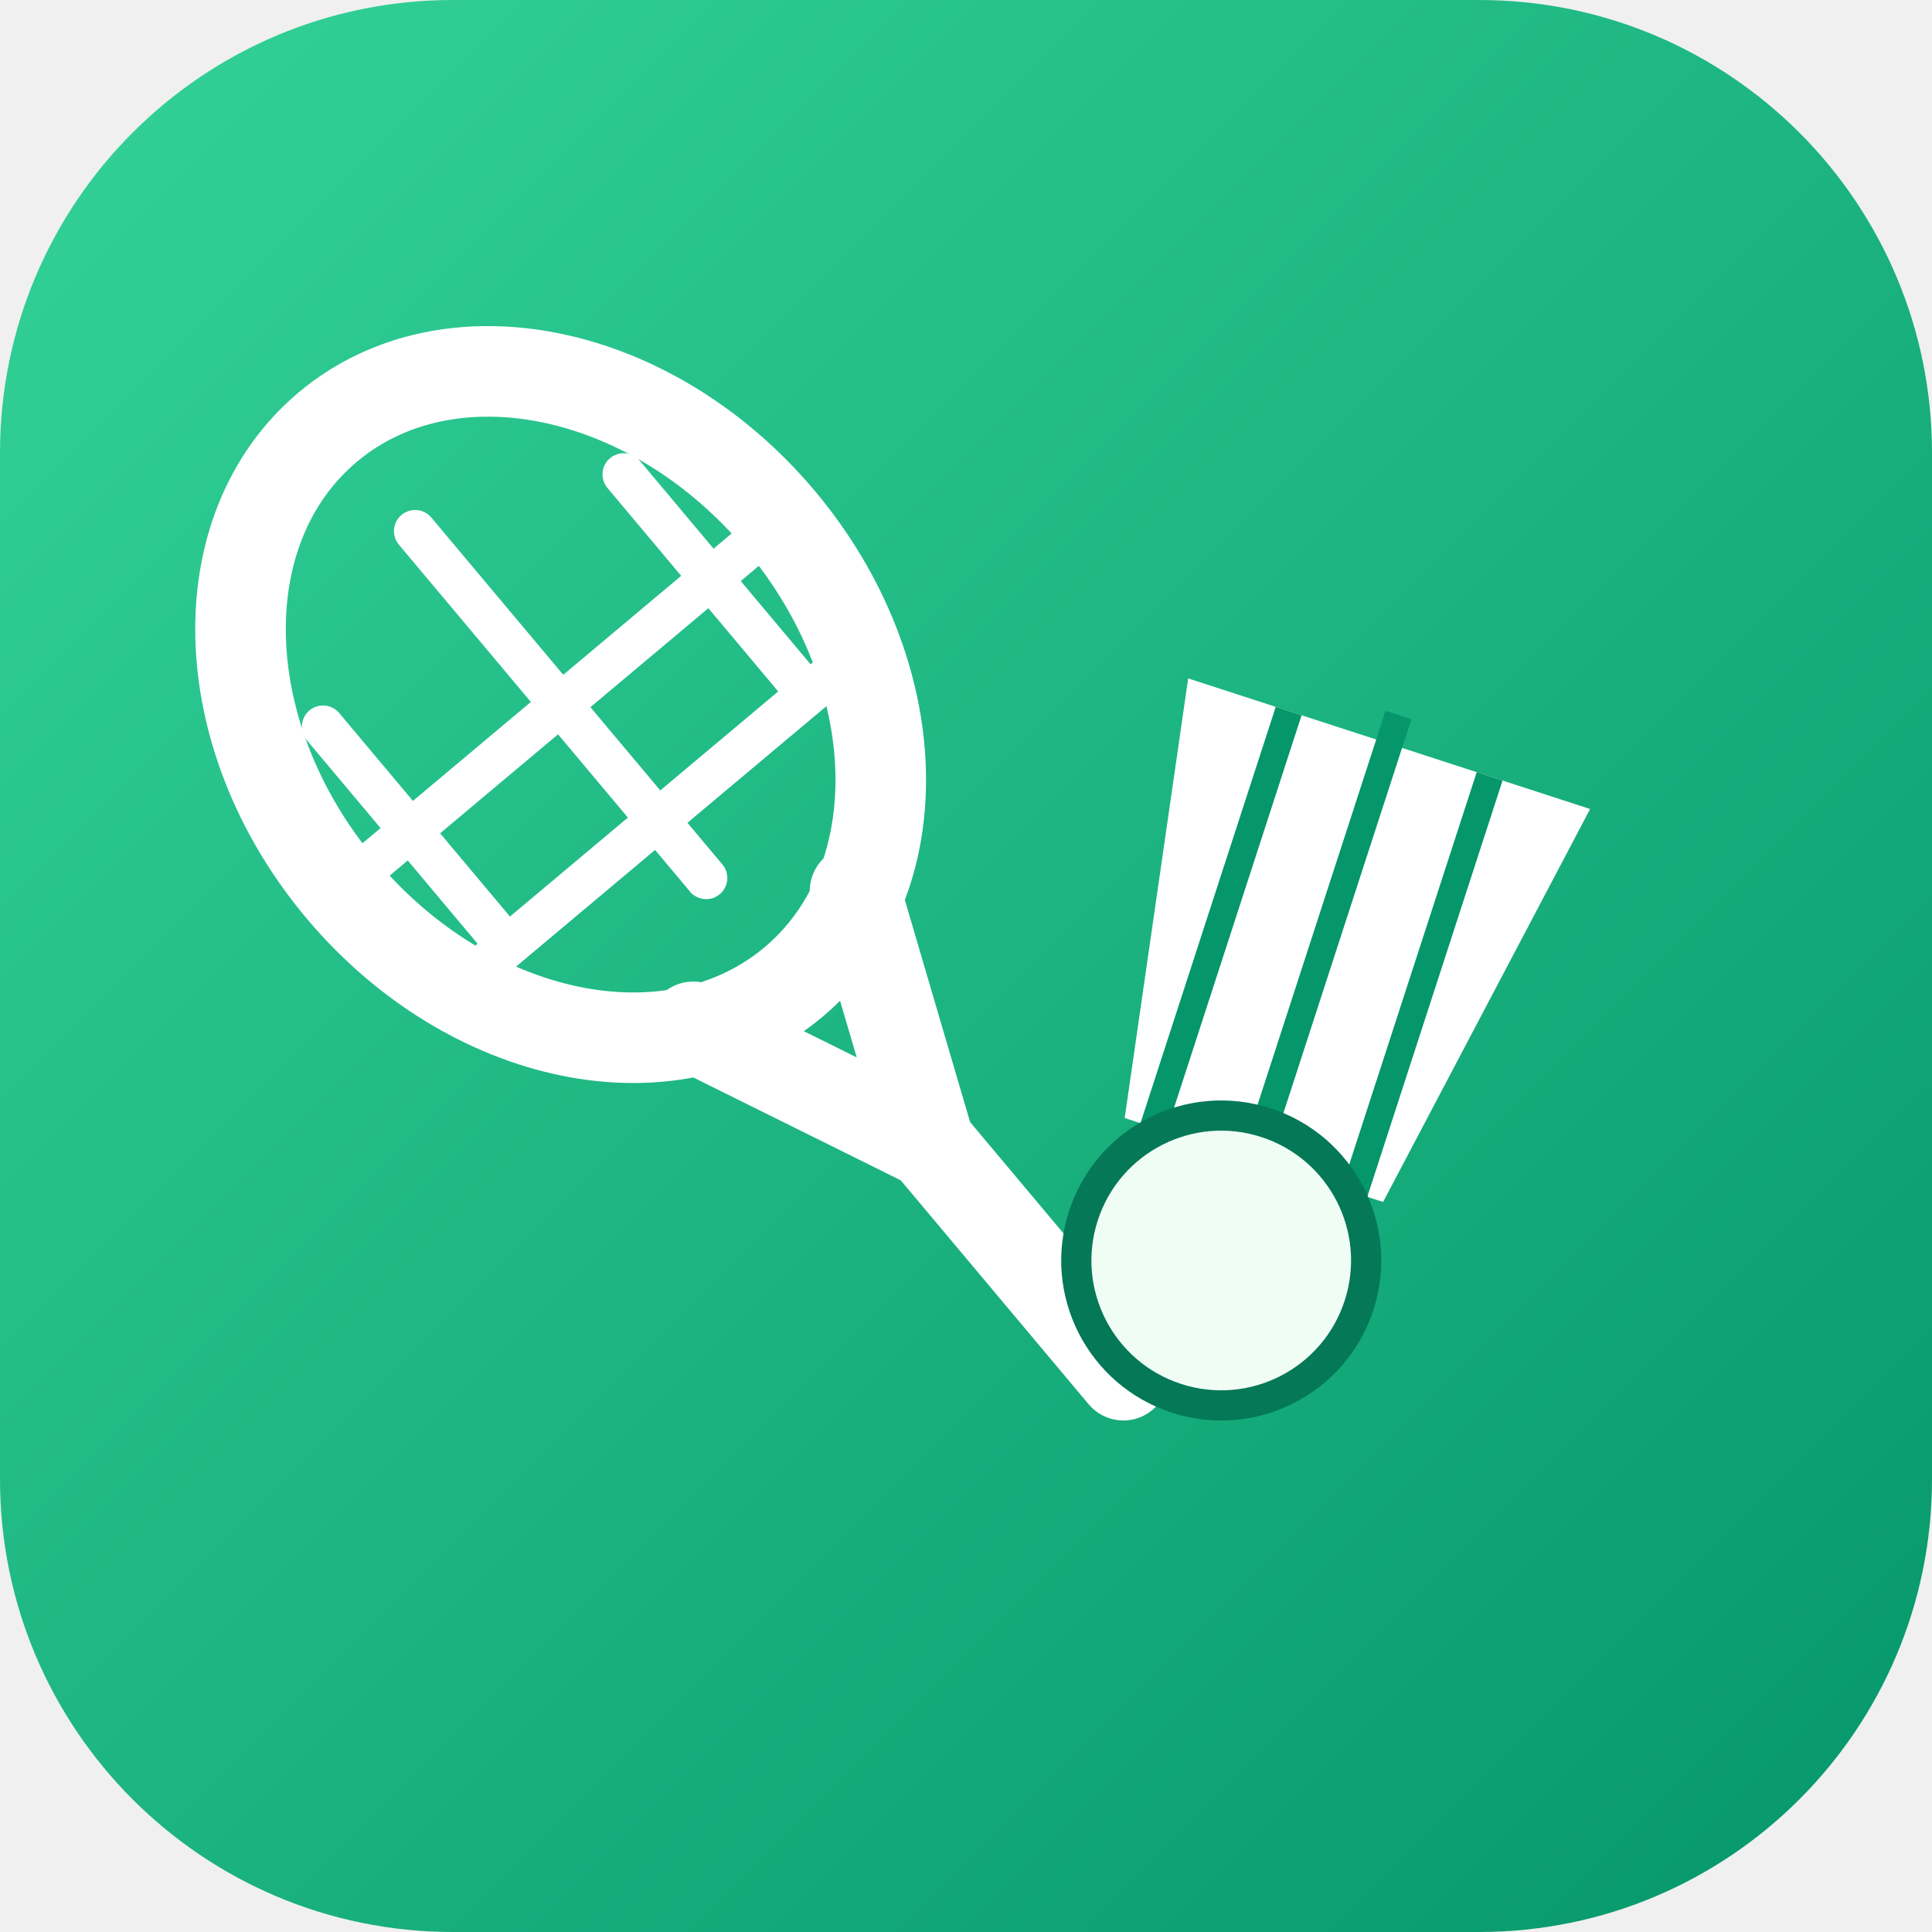
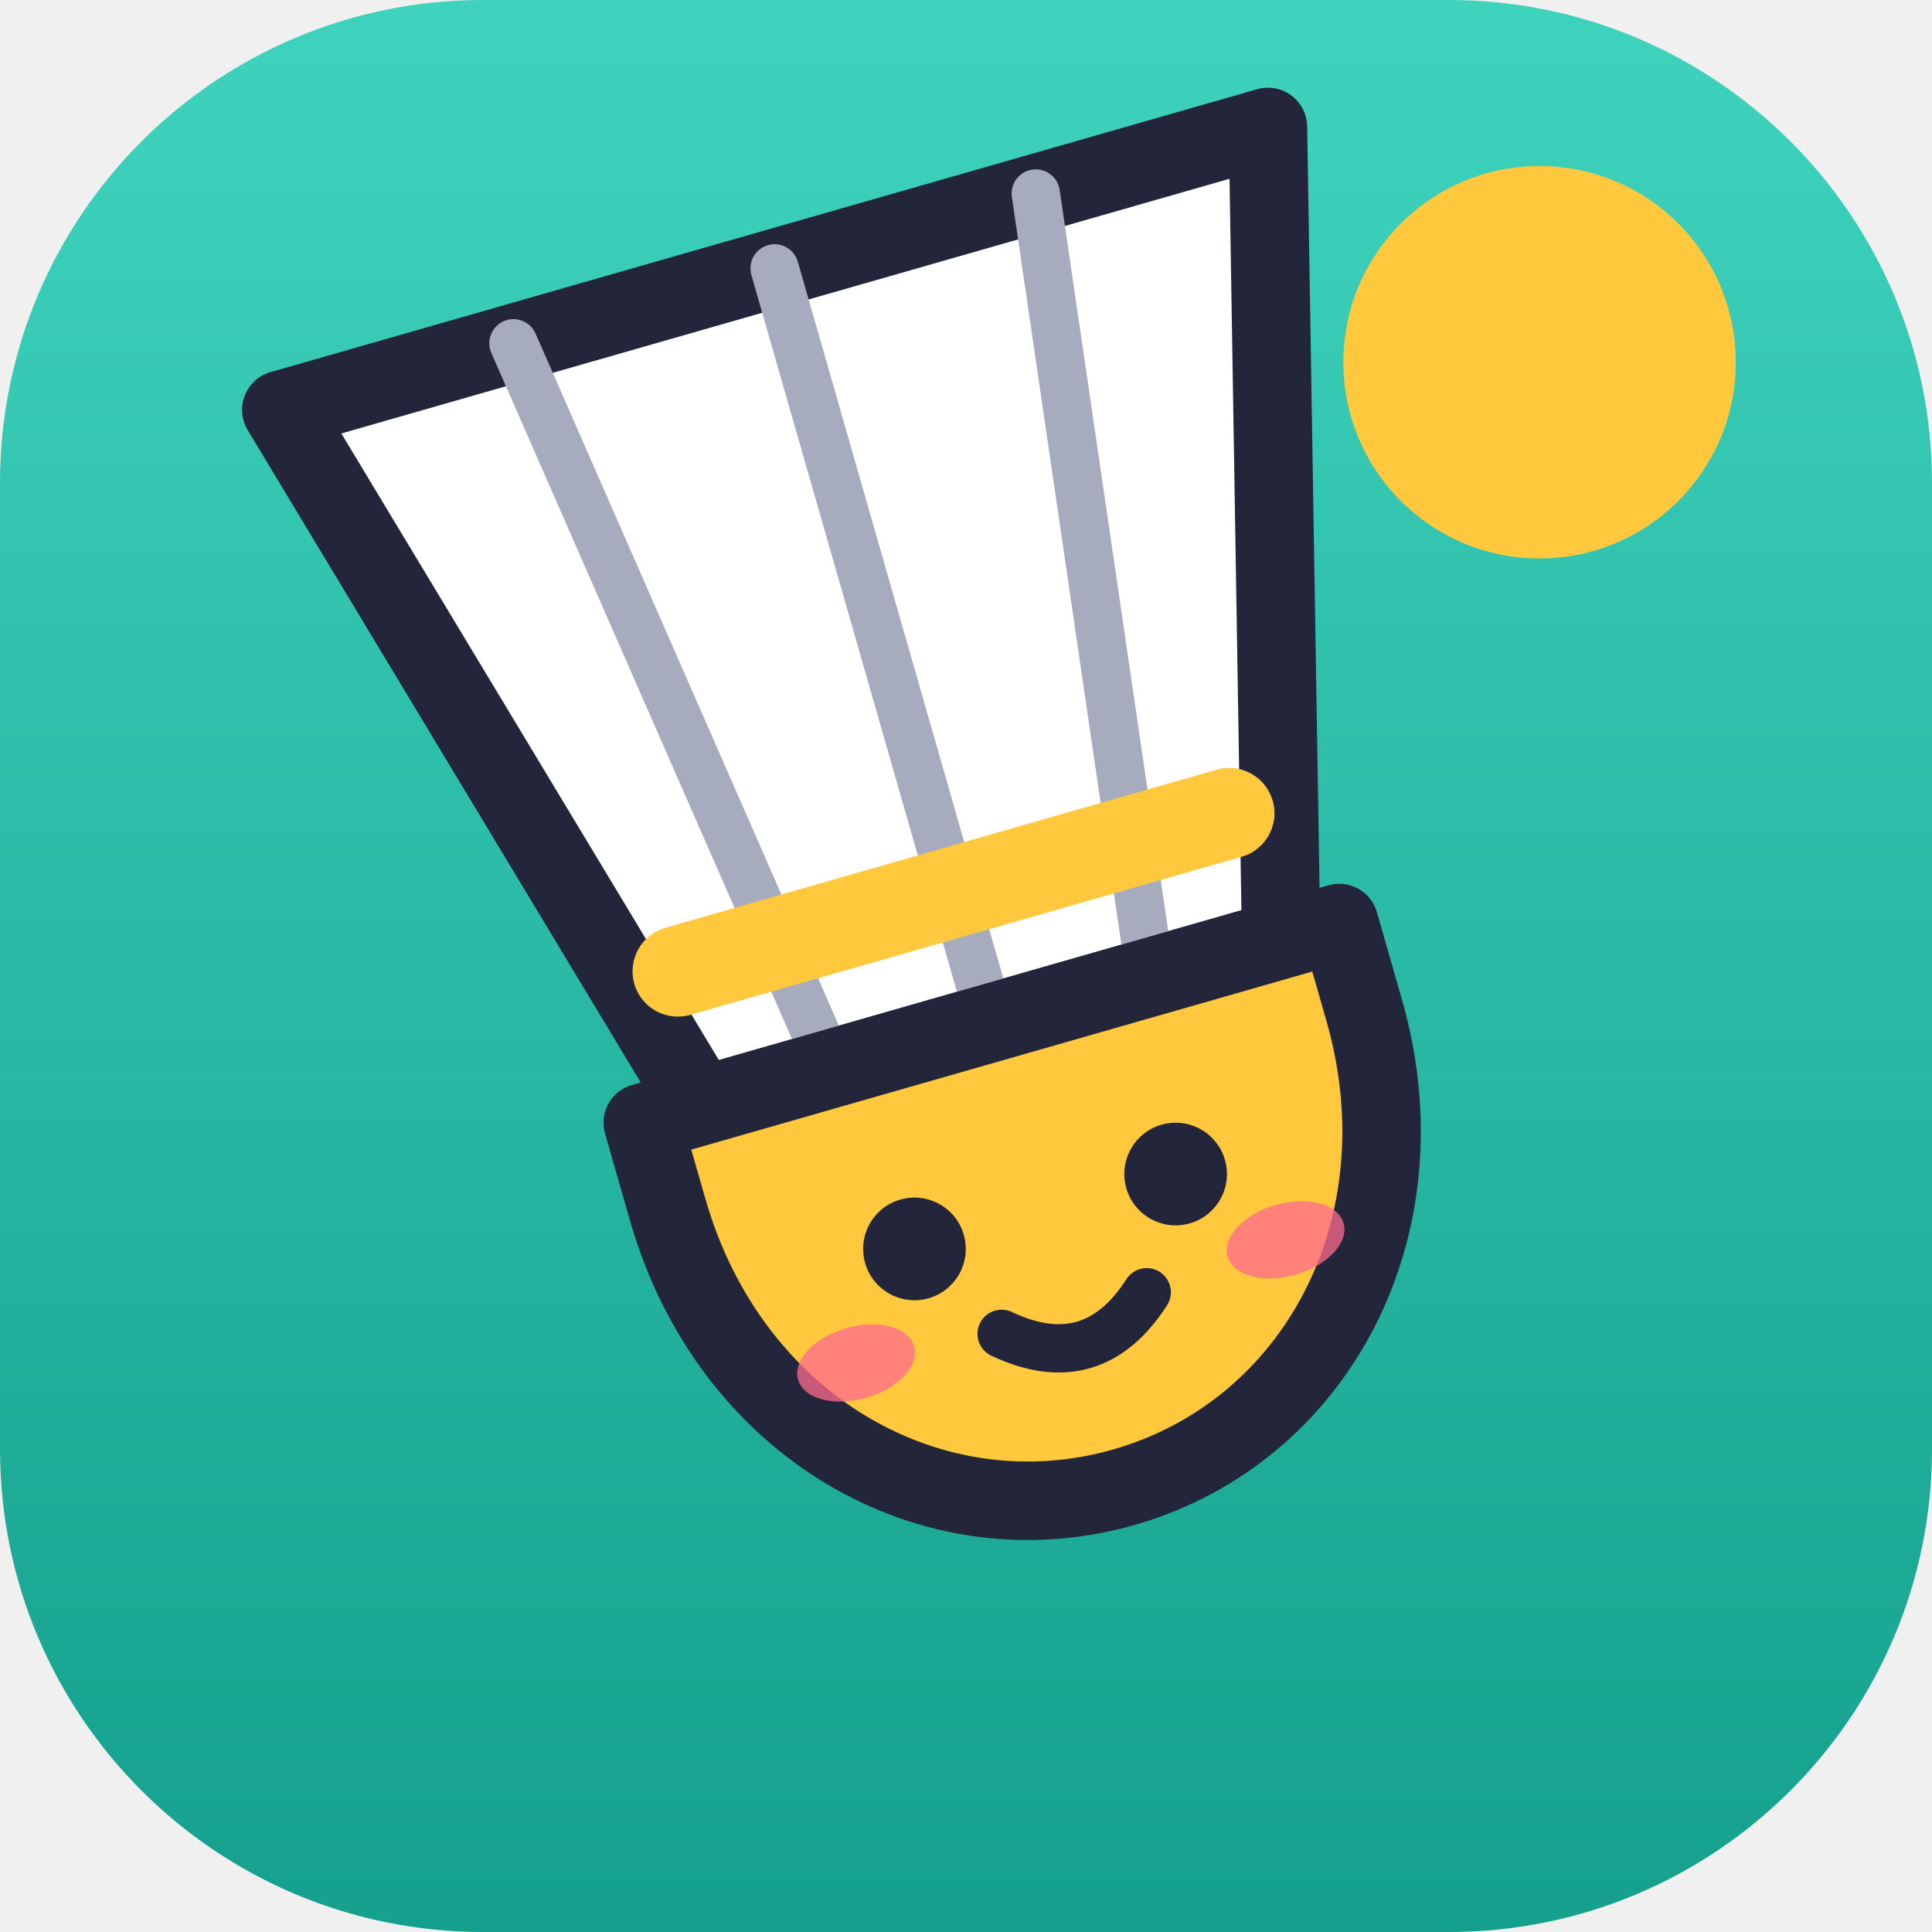
<svg xmlns="http://www.w3.org/2000/svg" viewBox="0 0 64 64" width="64" height="64">
  <defs>
-     <linearGradient id="kqg" x1="0" y1="0" x2="1" y2="1">
-       <stop offset="0" stop-color="#34d399" />
-       <stop offset="1" stop-color="#059669" />
+     <linearGradient id="kq-bg" x1="0" y1="0" x2="0" y2="1">
+       <stop offset="0" stop-color="#3fd3bd" />
+       <stop offset="1" stop-color="#14a08c" />
    </linearGradient>
  </defs>
-   <rect width="64" height="64" rx="15" fill="url(#kqg)" />
-   <g transform="rotate(-40 25 31)" fill="none" stroke="#ffffff" stroke-linecap="round" stroke-linejoin="round">
-     <ellipse cx="25" cy="21" rx="9.5" ry="12" stroke-width="3" />
-     <path d="M18.5 16.5 V25.5 M25 13.5 V28.5 M31.5 16.5 V25.5" stroke-width="1.4" />
-     <path d="M16.5 21 H33.5 M17.5 26 H32.5" stroke-width="1.4" />
-     <path d="M21.5 32 L25 40 M28.5 32 L25 40 M25 40 V50" stroke-width="3" />
-   </g>
-   <g transform="translate(42 37) rotate(18)">
-     <path d="M-7 -13 L7 -13 L4.5 1.5 L-4.5 1.5 Z" fill="#ffffff" />
-     <path d="M-3.5 -13 V1.5 M0 -14 V1.5 M3.5 -13 V1.5" stroke="#059669" stroke-width="0.9" fill="none" />
-     <circle cx="0" cy="5" r="4.8" fill="#f0fdf4" stroke="#047857" stroke-width="1" />
+   <rect width="64" height="64" rx="16" fill="url(#kq-bg)" />
+   <circle cx="51" cy="12" r="6.5" fill="#ffc83d" />
+   <g transform="rotate(-16 32 31)">
+     <path d="M15 8 H49 L42 34 H22 Z" fill="#ffffff" stroke="#23263b" stroke-width="2.6" stroke-linejoin="round" />
+     <path d="M23 8 L26.5 34 M32 8 V34 M41 8 L37.5 34" stroke="#a7abbe" stroke-width="1.6" stroke-linecap="round" />
+     <path d="M22.5 29.5 H41.5" stroke="#ffc83d" stroke-width="3" stroke-linecap="round" />
+     <path d="M20 34 H44 V37 C44 44.5 38.6 50 32 50 C25.4 50 20 44.5 20 37 Z" fill="#ffc83d" stroke="#23263b" stroke-width="2.6" stroke-linejoin="round" />
+     <circle cx="27.5" cy="40.5" r="1.7" fill="#23263b" />
+     <circle cx="36.5" cy="40.5" r="1.7" fill="#23263b" />
+     <path d="M29.5 44 Q32 46.2 34.5 44" fill="none" stroke="#23263b" stroke-width="1.6" stroke-linecap="round" />
+     <ellipse cx="24.6" cy="43.6" rx="2" ry="1.2" fill="#ff6a8e" opacity=".75" />
+     <ellipse cx="39.4" cy="43.6" rx="2" ry="1.2" fill="#ff6a8e" opacity=".75" />
  </g>
</svg>
